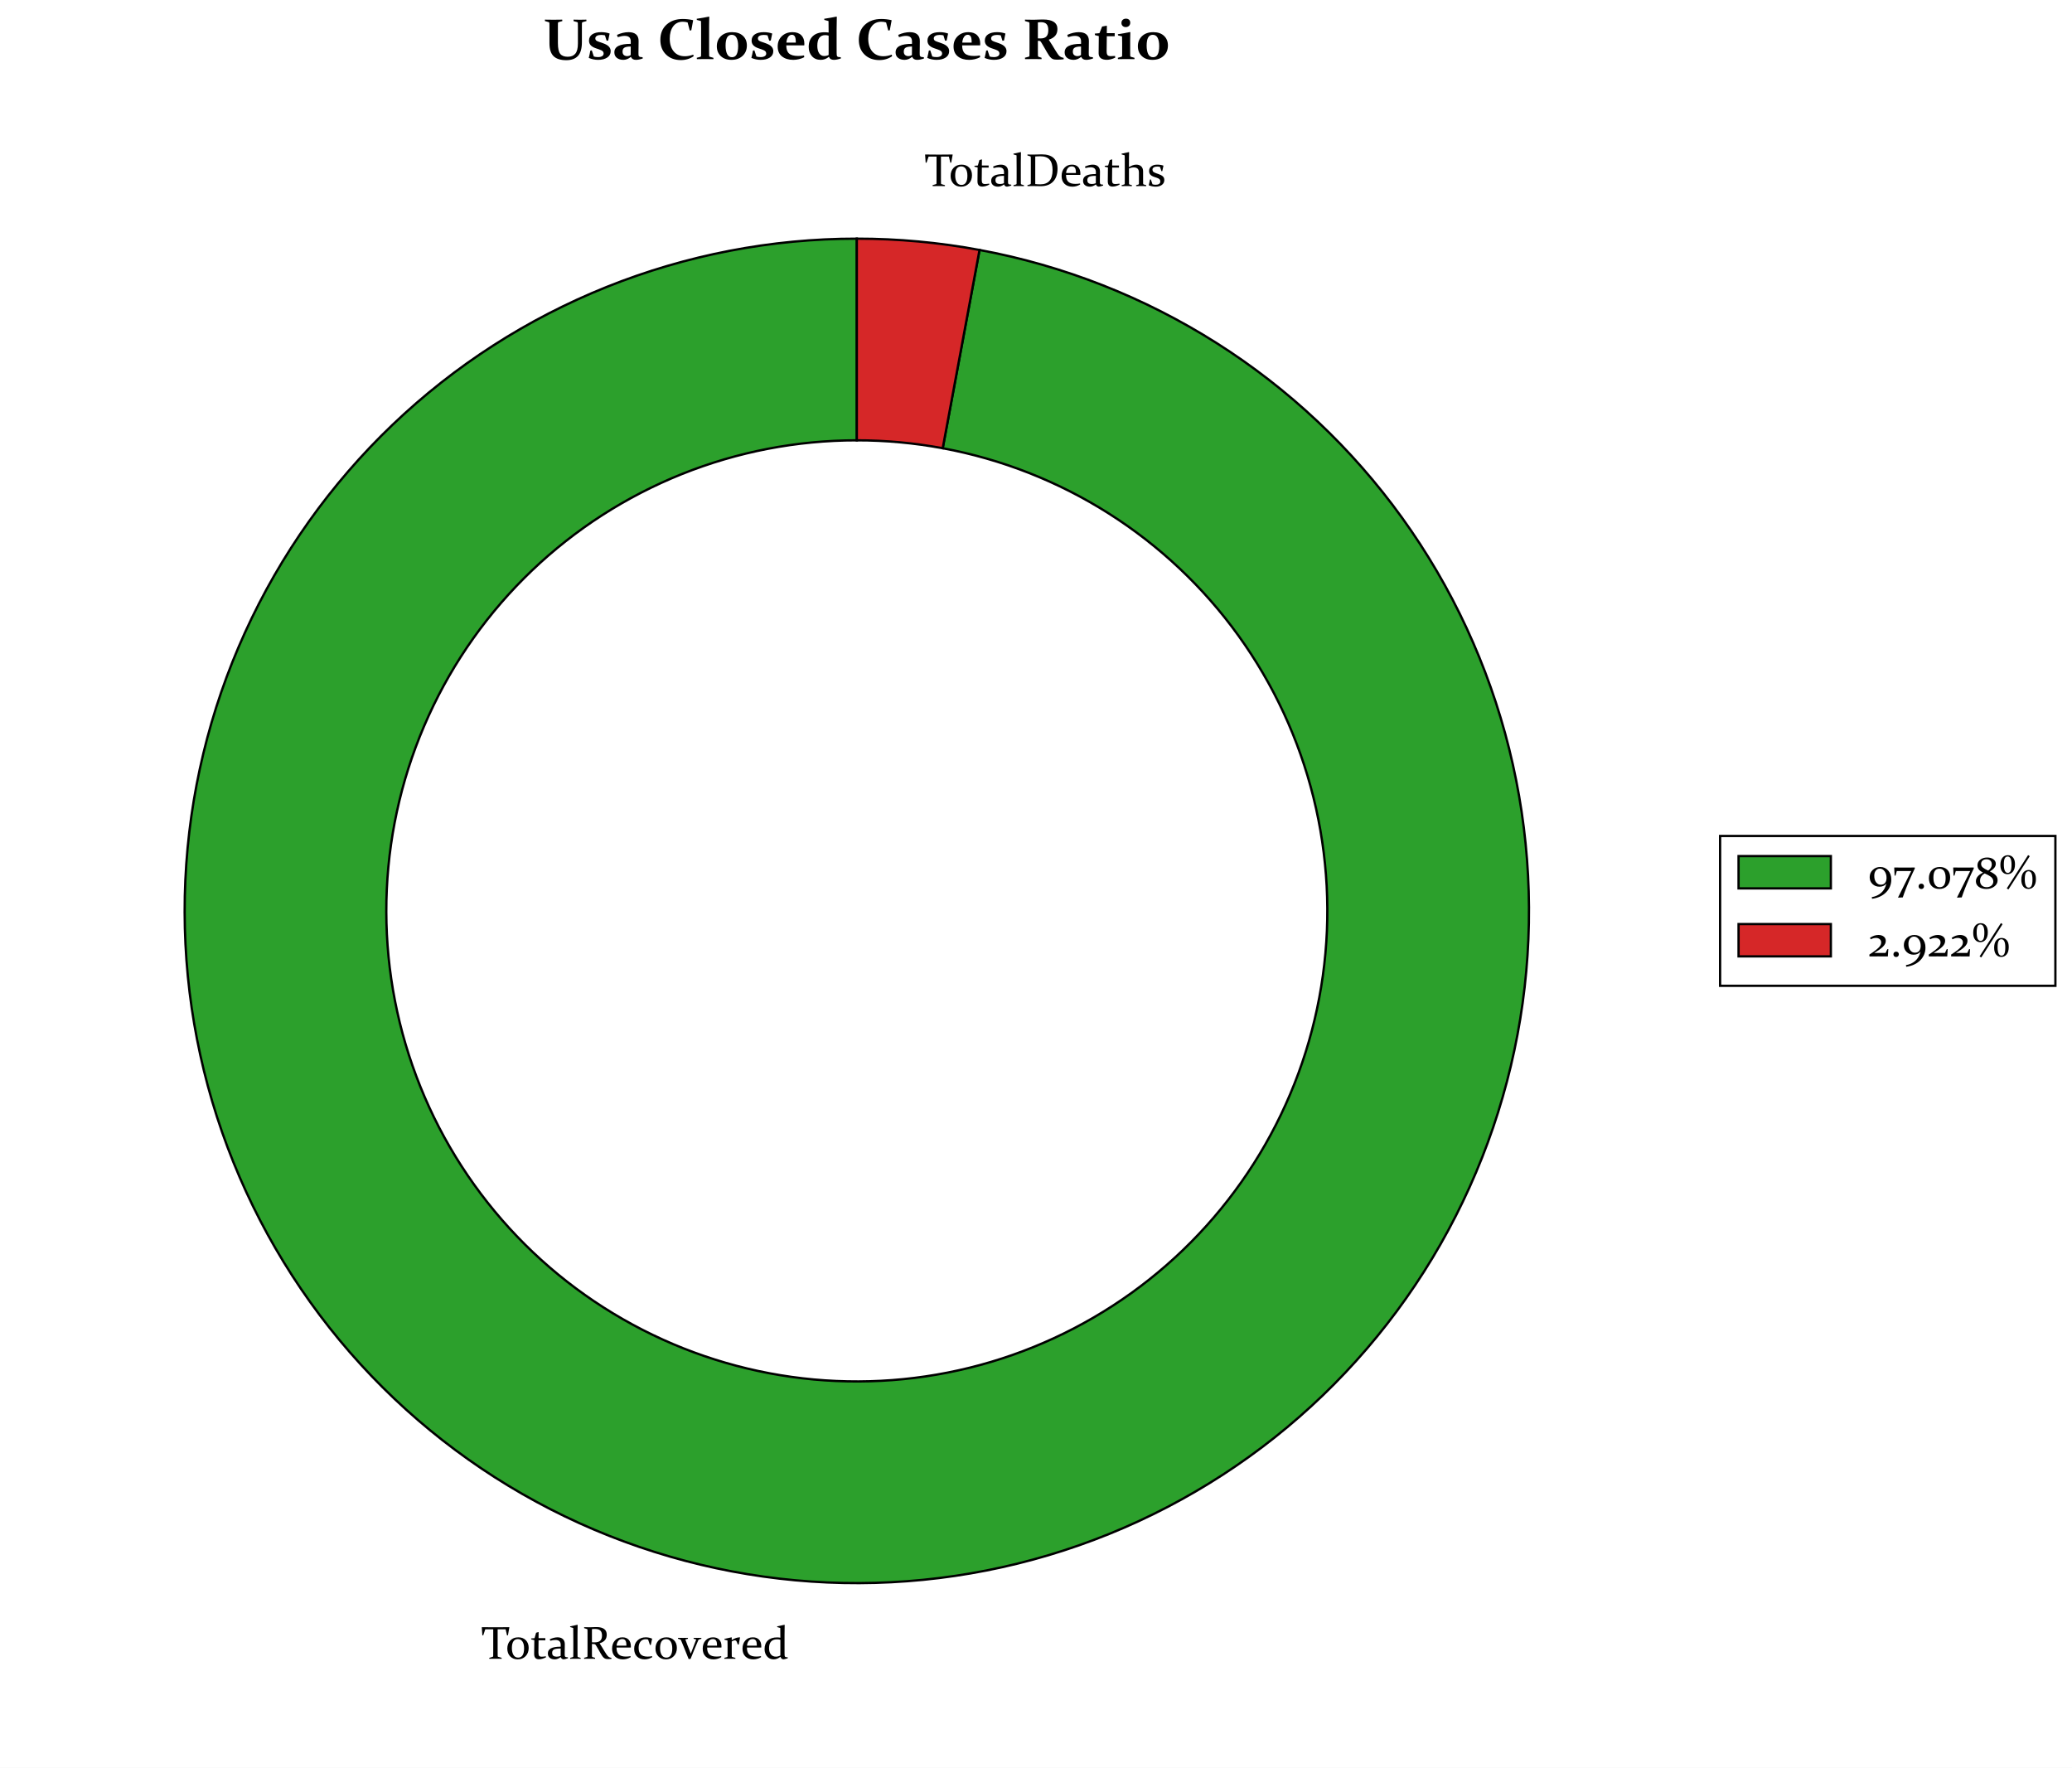
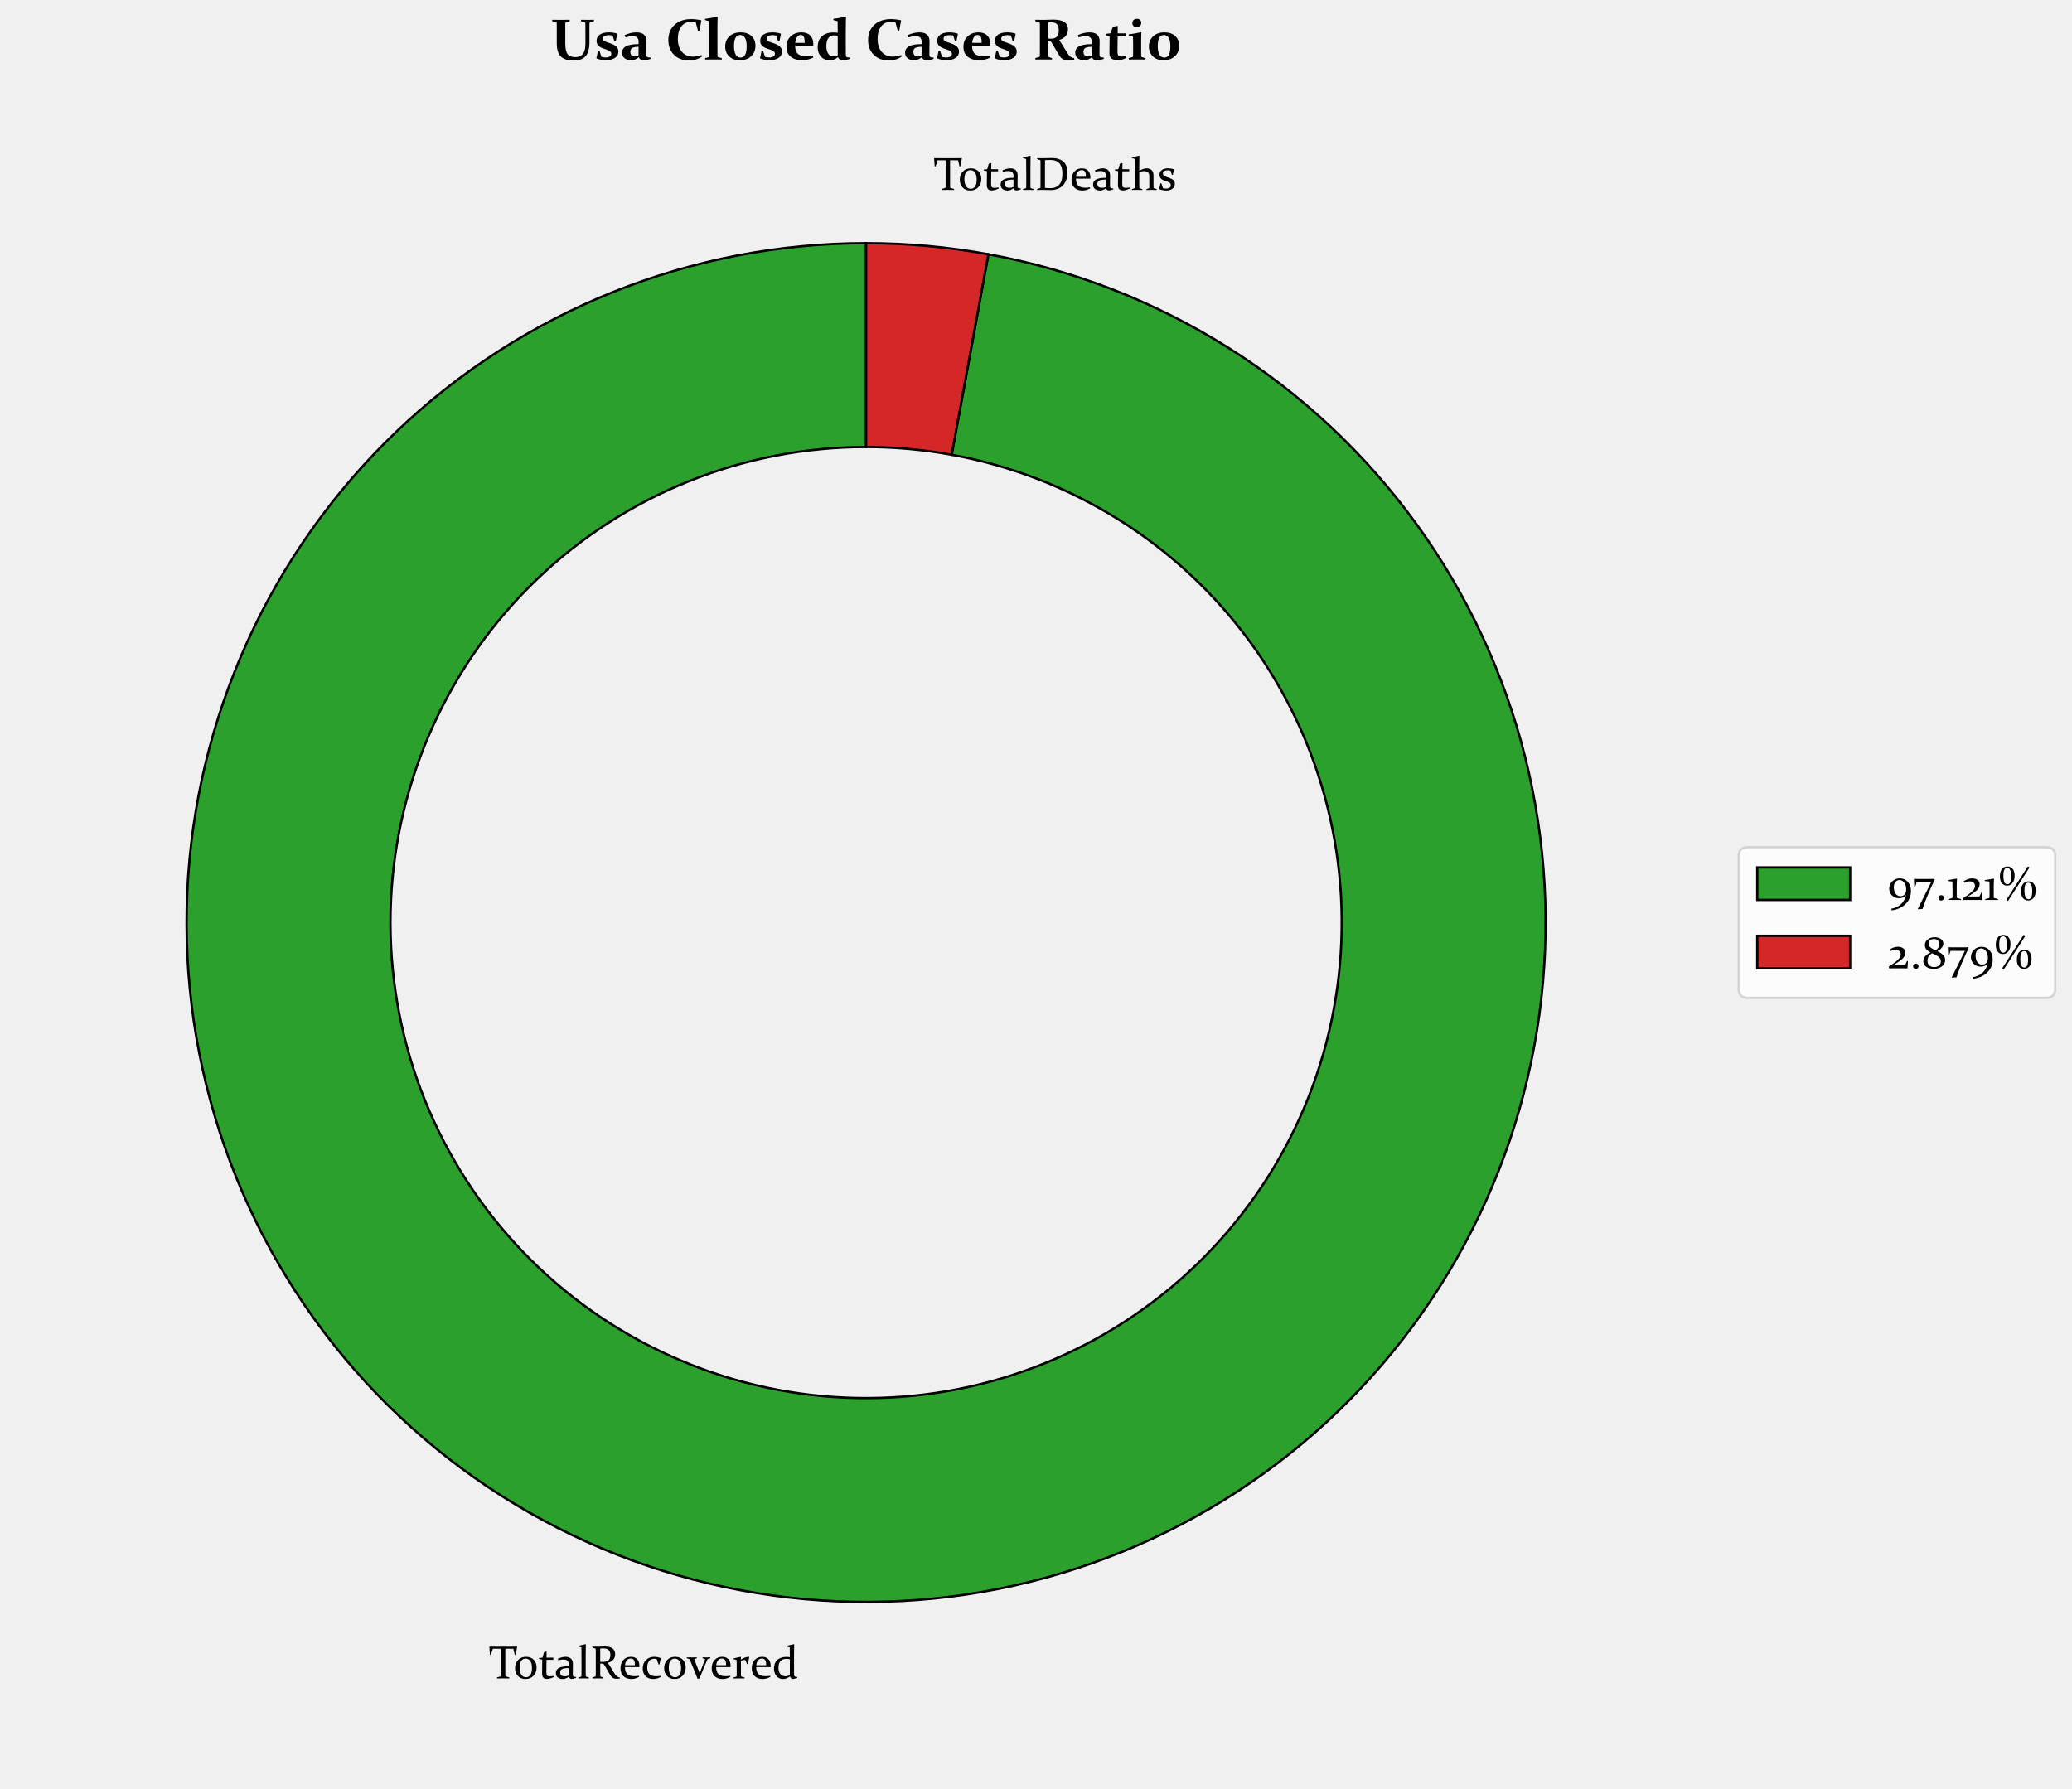
- <svg xmlns="http://www.w3.org/2000/svg" xmlns:xlink="http://www.w3.org/1999/xlink" height="766.08pt" version="1.1" viewBox="0 0 897.998 766.08" width="897.998pt">
+ <svg xmlns="http://www.w3.org/2000/svg" xmlns:xlink="http://www.w3.org/1999/xlink" height="770.4pt" version="1.1" viewBox="0 0 892.352 770.4" width="892.352pt">
  <defs>
    <style type="text/css">*{stroke-linecap:butt;stroke-linejoin:round;}</style>
  </defs>
  <g id="figure_1">
    <g id="patch_1">
-       <path d="M 0 766.08  L 897.998 766.08  L 897.998 0  L 0 0  z " style="fill:#ffffff;" />
+       <path d="M 0 770.4  L 892.352 770.4  L 892.352 0  L 0 0  z " style="fill:none;" />
    </g>
    <g id="axes_1">
      <g id="patch_2">
-         <path d="M 371.343 103.423  C 334.212 103.423 297.422 110.522 262.957 124.337  C 228.492 138.151 196.984 158.429 170.133 184.075  C 143.283 209.72 121.581 240.265 106.2 274.06  C 90.818 307.854 82.039 344.28 80.335 381.372  C 78.632 418.463 84.035 455.54 96.254 490.603  C 108.473 525.665 127.283 558.07 151.67 586.069  C 176.057 614.068 205.574 637.149 238.627 654.064  C 271.681 670.98 307.665 681.421 344.64 684.825  C 381.614 688.229 418.9 684.532 454.486 673.935  C 490.072 663.337 523.306 646.033 552.395 622.957  C 581.483 599.88 605.893 571.454 624.308 539.211  C 642.722 506.969 654.803 471.501 659.9 434.722  C 664.996 397.943 663.014 360.526 654.061 324.491  C 645.107 288.457 629.346 254.464 607.629 224.347  C 585.911 194.23 558.634 168.542 527.271 148.667  C 495.907 128.793 461.031 115.097 424.524 108.319  L 408.57 194.244  C 434.124 198.989 458.538 208.576 480.492 222.488  C 502.447 236.4 521.541 254.382 536.743 275.464  C 551.945 296.546 562.978 320.341 569.245 345.565  C 575.513 370.79 576.9 396.981 573.333 422.726  C 569.765 448.472 561.308 473.299 548.418 495.869  C 535.528 518.439 518.441 538.337 498.079 554.491  C 477.717 570.645 454.453 582.757 429.543 590.175  C 404.633 597.594 378.532 600.181 352.65 597.799  C 326.769 595.416 301.579 588.107 278.442 576.266  C 255.304 564.425 234.643 548.269 217.572 528.67  C 200.501 509.07 187.334 486.387 178.781 461.843  C 170.227 437.299 166.445 411.345 167.638 385.381  C 168.83 359.417 174.976 333.919 185.743 310.263  C 196.51 286.607 211.701 265.225 230.496 247.273  C 249.292 229.321 271.347 215.127 295.473 205.457  C 319.598 195.787 345.351 190.817 371.343 190.817  L 371.343 103.423  z " style="fill:#2ca02c;stroke:#000000;stroke-linejoin:miter;" />
+         <path d="M 373.003 104.755  C 335.686 104.755 298.712 111.893 264.077 125.782  C 229.442 139.672 197.782 160.059 170.805 185.842  C 143.829 211.625 122.031 242.332 106.59 276.303  C 91.149 310.275 82.347 346.889 80.66 384.167  C 78.973 421.445 84.431 458.704 96.741 493.931  C 109.05 529.159 127.985 561.709 152.522 589.824  C 177.06 617.938 206.749 641.102 239.988 658.063  C 273.227 675.024 309.405 685.472 346.569 688.843  C 383.733 692.214 421.2 688.445 456.948 677.741  C 492.696 667.037 526.069 649.593 555.264 626.352  C 584.459 603.111 608.941 574.499 627.388 542.061  C 645.835 509.623 657.908 473.954 662.956 436.981  C 668.003 400.007 665.932 362.407 656.855 326.212  C 647.778 290.017 631.861 255.889 609.963 225.673  C 588.066 195.457 560.59 169.707 529.019 149.812  C 497.448 129.918 462.362 116.244 425.654 109.531  L 409.859 195.891  C 435.554 200.59 460.115 210.162 482.214 224.088  C 504.314 238.014 523.547 256.039 538.875 277.19  C 554.203 298.342 565.345 322.231 571.699 347.568  C 578.053 372.904 579.503 399.224 575.97 425.106  C 572.436 450.987 563.985 475.955 551.073 498.662  C 538.16 521.368 521.022 541.397 500.586 557.665  C 480.149 573.934 456.788 586.145 431.765 593.638  C 406.741 601.131 380.514 603.769 354.499 601.409  C 328.484 599.05 303.16 591.736 279.893 579.863  C 256.625 567.99 235.843 551.776 218.666 532.096  C 201.49 512.415 188.236 489.63 179.619 464.971  C 171.003 440.312 167.182 414.231 168.363 388.136  C 169.544 362.041 175.705 336.412 186.514 312.632  C 197.323 288.851 212.581 267.357 231.464 249.309  C 250.348 231.26 272.511 216.989 296.755 207.267  C 320.999 197.544 346.881 192.548 373.003 192.548  L 373.003 104.755  z " style="fill:#2ca02c;stroke:#000000;stroke-linejoin:miter;" />
      </g>
      <g id="patch_3">
-         <path d="M 424.524 108.319  C 415.759 106.691 406.924 105.467 398.046 104.65  C 389.168 103.832 380.258 103.423 371.343 103.423  L 371.343 190.817  C 377.583 190.817 383.821 191.104 390.035 191.676  C 396.249 192.248 402.434 193.105 408.57 194.244  L 424.524 108.319  z " style="fill:#d62728;stroke:#000000;stroke-linejoin:miter;" />
+         <path d="M 425.654 109.531  C 416.974 107.943 408.225 106.749 399.437 105.951  C 390.648 105.154 381.828 104.755 373.003 104.755  L 373.003 192.548  C 379.18 192.548 385.354 192.827 391.506 193.385  C 397.659 193.943 403.782 194.779 409.859 195.891  L 425.654 109.531  z " style="fill:#d62728;stroke:#000000;stroke-linejoin:miter;" />
      </g>
      <g id="matplotlib.axis_1" />
      <g id="matplotlib.axis_2" />
      <g id="text_1">
-         <g transform="translate(208.5879 718.8181)scale(0.2 -0.2)">
+         <g transform="translate(210.5442 722.9721)scale(0.2 -0.2)">
          <defs>
            <path d="M 30.766 0  Q 24.75 0 17.484 -0.141  L 17.281 1.953  L 24.516 4.109  Q 25.734 4.438 25.781 5.609  Q 25.875 9.328 25.875 15.094  L 25.875 63.812  L 8.641 63.812  L 4.297 50.828  L 2.344 50.484  L 1.078 67.969  L 1.422 68.359  Q 13.422 68.172 24.422 68.172  L 37.453 68.172  Q 48.391 68.172 60.547 68.359  L 60.844 67.969  L 57.766 50.828  L 55.812 50.484  L 52.688 63.812  L 35.453 63.812  L 35.453 15.094  Q 35.453 9.328 35.547 5.609  Q 35.594 4.438 36.812 4.109  L 44.047 1.953  L 44.141 -0.141  Q 36.578 0 30.766 0  z " id="Constantia-84" />
            <path d="M 13.719 23.047  Q 13.719 13.922 17.141 8.172  Q 20.562 2.438 27.297 2.438  Q 33.594 2.438 36.891 7.484  Q 40.188 12.547 40.188 22.469  Q 40.188 31.781 36.719 37.156  Q 33.25 42.531 26.656 42.531  Q 20.406 42.531 17.062 37.688  Q 13.719 32.859 13.719 23.047  z M 50.141 23.484  Q 50.141 12.359 43.422 5.484  Q 36.719 -1.375 26.375 -1.375  Q 16.266 -1.375 10.031 5.094  Q 3.812 11.578 3.812 22.016  Q 3.812 32.766 10.328 39.578  Q 16.844 46.391 27.594 46.391  Q 37.75 46.391 43.938 40.109  Q 50.141 33.844 50.141 23.484  z " id="Constantia-111" />
            <path d="M 17.484 39.938  Q 17.188 23.438 17.188 13.328  Q 17.188 8.25 18.703 6.312  Q 20.219 4.391 24.469 4.391  Q 27.828 4.391 33.25 5.281  L 33.547 3.078  Q 25.094 -1.172 18.453 -1.172  Q 13.141 -1.172 10.547 1.688  Q 7.953 4.547 7.953 10.297  Q 7.953 19.781 8.297 40.234  L 1.562 41.891  L 1.266 43.891  L 8.797 44.531  L 12.156 56.344  Q 14.891 57.078 17.141 57.766  L 17.625 57.422  Q 17.484 51.516 17.484 46.391  L 17.484 44.578  L 32.172 44.578  L 32.172 39.938  z " id="Constantia-116" />
            <path d="M 30.125 22.125  Q 19.438 22.125 15.531 20.016  Q 11.625 17.922 11.625 12.938  Q 11.625 8.297 14.203 6.359  Q 16.797 4.438 21.234 4.438  Q 26.266 4.438 30.031 6.156  z M 6.453 42.234  Q 15.969 46.391 23.297 46.391  Q 30.766 46.391 34.938 42.484  Q 39.109 38.578 39.062 31.203  L 38.812 10.891  Q 38.766 8.406 38.938 6.891  Q 39.109 5.375 39.812 4.562  Q 40.531 3.766 41.938 3.438  Q 43.359 3.125 45.75 3.078  L 46 1.172  Q 43.891 0.344 40.859 -0.484  Q 37.844 -1.312 36.766 -1.312  Q 32.031 -1.312 30.281 3.562  Q 23.438 -1.375 17.391 -1.375  Q 10.594 -1.375 6.469 1.969  Q 2.344 5.328 2.344 11.422  Q 2.344 18.953 9.047 22.516  Q 15.766 26.078 30.125 26.078  L 30.172 29.891  Q 30.219 35.359 27.391 37.984  Q 24.562 40.625 18.703 40.625  Q 14.266 40.625 7.562 38.969  z " id="Constantia-97" />
            <path d="M 2.734 68.5  L 2.484 70.125  Q 11.141 71.781 18.406 73.578  L 18.844 73.188  Q 18.562 65.234 18.562 51.078  L 18.562 19.281  Q 18.562 10.547 18.656 5.219  Q 18.797 3.812 20.016 3.469  L 25.344 1.859  L 25.484 -0.141  Q 18.891 0 14.109 0  Q 9.328 0 2.781 -0.141  L 2.594 1.859  L 8.109 3.469  Q 9.328 3.859 9.422 5.031  Q 9.516 10.547 9.516 17.328  L 9.516 37.406  Q 9.516 55.562 9.328 66.547  z " id="Constantia-108" />
            <path d="M 21.781 14.984  Q 21.781 12.062 21.797 9.719  Q 21.828 7.375 21.875 5.469  Q 21.922 3.953 23.141 3.562  L 28.562 1.953  L 28.719 -0.141  Q 22.906 0 17.094 0  Q 11.188 0 4.984 -0.141  L 4.781 1.953  L 10.797 3.766  Q 12.016 4.109 12.109 5.281  Q 12.156 7.234 12.172 9.641  Q 12.203 12.062 12.203 14.984  L 12.203 54.594  Q 12.203 57.078 12.172 59.078  Q 12.156 61.078 12.109 62.703  Q 12.062 63.969 10.938 64.359  L 4.891 66.266  L 4.781 68.359  Q 11.078 68.172 17.047 68.172  Q 18.219 68.172 20.016 68.234  Q 21.828 68.312 24.422 68.406  Q 27.047 68.5 28.797 68.547  Q 30.562 68.609 31.594 68.609  Q 42.719 68.609 48.281 64.406  Q 53.859 60.203 53.859 52.156  Q 53.859 44.875 50.047 40.359  Q 46.234 35.844 38.422 33.406  Q 41.5 28.719 44.094 24.344  Q 46.688 19.969 48.906 16.328  Q 51.125 12.703 52.969 9.906  Q 54.828 7.125 56.453 5.516  Q 57.281 4.688 58.109 4.078  Q 58.938 3.469 59.844 3.078  Q 60.75 2.688 61.75 2.391  Q 62.75 2.094 63.969 1.812  L 64.109 -0.344  Q 60.594 -0.781 58.203 -0.781  Q 56.203 -0.781 54.688 -0.688  Q 53.172 -0.594 52 -0.297  Q 50.828 0 49.875 0.453  Q 48.922 0.922 48 1.656  Q 46 3.172 44.062 6.031  Q 42.141 8.891 40.062 12.5  Q 37.984 16.109 35.734 20.188  Q 33.5 24.266 31 28.172  Q 30.281 29.344 29.766 30.031  Q 29.25 30.719 28.641 31.109  Q 28.031 31.5 27.219 31.641  Q 26.422 31.781 25.141 31.844  L 21.781 31.938  z M 21.781 35.594  Q 24.75 35.453 27.297 35.453  Q 35.75 35.453 39.672 39.031  Q 43.609 42.625 43.609 50.297  Q 43.609 57.719 39.844 61.125  Q 36.078 64.547 28.078 64.547  Q 26.703 64.547 25.141 64.453  Q 23.578 64.359 21.781 64.156  z " id="Constantia-82" />
            <path d="M 44.047 3.469  Q 39.891 0.875 35.5 -0.25  Q 31.109 -1.375 27.344 -1.375  Q 16.609 -1.375 10.203 4.75  Q 3.812 10.891 3.812 21.781  Q 3.812 32.625 9.938 39.5  Q 16.062 46.391 26.312 46.391  Q 34.906 46.391 39.688 41.234  Q 44.484 36.078 44.484 27  Q 44.484 25.641 44.344 24.219  L 13.375 24.219  Q 13.375 13.719 18.312 9.203  Q 23.25 4.688 33.734 4.688  Q 38.422 4.688 43.75 5.562  z M 34.766 28.266  L 34.766 29.734  Q 34.766 36.672 32.547 39.641  Q 30.328 42.625 25.922 42.625  Q 20.125 42.625 17.047 38.422  Q 13.969 34.234 13.578 28.266  z " id="Constantia-101" />
            <path d="M 42.969 3.469  Q 39.938 1.422 35.469 0.016  Q 31 -1.375 26.609 -1.375  Q 16.062 -1.375 9.906 4.797  Q 3.766 10.984 3.766 21.297  Q 3.766 32.469 10.734 39.422  Q 17.719 46.391 28.812 46.391  Q 35.984 46.391 42.719 43.453  Q 41.109 36.922 39.844 30.078  L 37.938 29.781  L 33.984 41.5  Q 31.734 42.281 28.906 42.281  Q 21.625 42.281 17.516 37.203  Q 13.422 32.125 13.422 23.781  Q 13.422 13.969 18.062 9.281  Q 22.703 4.594 32.766 4.594  Q 37.406 4.594 42.672 5.516  z " id="Constantia-99" />
            <path d="M -1.516 45.266  Q 4.641 45.125 9.422 45.125  Q 13.812 45.125 19.969 45.266  L 20.172 43.266  L 14.5 41.703  Q 18.5 30.328 23.781 17.531  Q 25.141 14.156 26.219 11.078  Q 27.297 14.156 28.719 17.484  Q 33.156 28.422 38.031 41.703  L 32.469 43.266  L 32.281 45.266  Q 36.234 45.125 40.531 45.125  Q 44.922 45.125 49.031 45.266  L 49.219 43.266  L 44.344 41.844  Q 43.219 41.453 42.438 39.938  Q 38.578 31 33.469 18.672  Q 28.375 6.344 25.781 -0.344  L 21.625 -0.781  Q 18.953 6.297 13.891 18.594  Q 8.844 30.906 5.219 39.703  Q 4.438 41.406 3.078 41.891  L -1.422 43.266  z " id="Constantia-118" />
            <path d="M 2.828 42.969  Q 10.984 44.531 18.312 46.391  L 18.797 46.047  L 18.797 40.328  Q 27.828 46.391 36.531 46.391  L 36.766 46.094  Q 35.359 38.812 33.984 31  L 32.031 30.672  Q 30.672 34.812 29.391 37.328  Q 28.125 39.844 25.391 39.844  Q 22.75 39.844 18.797 37.406  L 18.797 16.266  Q 18.797 8.641 18.891 5.375  Q 18.953 4.047 20.125 3.719  L 26.609 1.859  L 26.766 -0.141  Q 19.141 0 14.359 0  Q 9.578 0 3.031 -0.141  L 2.828 1.859  L 8.5 3.516  Q 9.672 3.906 9.719 5.031  Q 9.766 7.125 9.766 11.031  L 9.766 27.688  Q 9.766 35.641 9.578 39.547  L 3.078 41.312  z " id="Constantia-114" />
            <path d="M 37.938 41.016  Q 34.672 42.047 30.609 42.047  Q 22.219 42.047 17.812 37.281  Q 13.422 32.516 13.422 22.859  Q 13.422 14.5 17.328 9.5  Q 21.234 4.5 28.375 4.5  Q 32.953 4.5 37.938 7.031  z M 30.906 70.125  Q 39.594 71.781 46.828 73.578  L 47.266 73.188  Q 46.969 62.75 46.969 50.734  L 46.969 24.172  Q 46.969 17.438 47.016 10.844  Q 47.016 8.344 47.188 6.828  Q 47.359 5.328 48.047 4.516  Q 48.734 3.719 50.078 3.422  Q 51.422 3.125 53.859 3.078  L 54.109 1.172  Q 51.953 0.344 48.953 -0.484  Q 45.953 -1.312 44.875 -1.312  Q 39.938 -1.312 38.234 4.25  Q 30.672 -1.375 23.531 -1.375  Q 14.5 -1.375 9.109 5.047  Q 3.719 11.469 3.719 20.844  Q 3.719 32.953 10.891 39.594  Q 18.062 46.234 30.953 46.234  Q 34.078 46.234 37.938 45.562  Q 37.938 56.344 37.75 66.547  L 31.156 68.5  z " id="Constantia-100" />
          </defs>
          <use xlink:href="#Constantia-84" />
          <use x="52.578" xlink:href="#Constantia-111" />
          <use x="106.631" xlink:href="#Constantia-116" />
          <use x="141.934" xlink:href="#Constantia-97" />
          <use x="189.932" xlink:href="#Constantia-108" />
          <use x="218.008" xlink:href="#Constantia-82" />
          <use x="279.643" xlink:href="#Constantia-101" />
          <use x="327.543" xlink:href="#Constantia-99" />
          <use x="373.686" xlink:href="#Constantia-111" />
          <use x="427.738" xlink:href="#Constantia-118" />
          <use x="476.029" xlink:href="#Constantia-101" />
          <use x="523.93" xlink:href="#Constantia-114" />
          <use x="562.26" xlink:href="#Constantia-101" />
          <use x="610.16" xlink:href="#Constantia-100" />
        </g>
      </g>
      <g id="text_2">
-         <g transform="translate(400.7163 80.62514)scale(0.2 -0.2)">
+         <g transform="translate(402.0801 81.79118)scale(0.2 -0.2)">
          <defs>
            <path d="M 17.094 0  Q 11.188 0 4.984 -0.141  L 4.781 1.953  L 10.797 3.766  Q 12.062 4.156 12.109 5.281  Q 12.156 7.234 12.172 9.641  Q 12.203 12.062 12.203 14.984  L 12.203 54.594  Q 12.203 57.078 12.172 59.078  Q 12.156 61.078 12.109 62.703  Q 12.062 63.969 10.938 64.359  L 4.891 66.266  L 4.781 68.359  Q 11.078 68.172 17.047 68.172  Q 21.922 68.172 26.453 68.406  Q 31 68.656 35.797 68.656  Q 52.875 68.656 61.469 60.859  Q 70.062 53.078 70.062 37.75  Q 70.062 19.672 60.516 9.688  Q 50.984 -0.297 33.734 -0.297  Q 29 -0.297 25.281 -0.141  Q 21.578 0 17.094 0  z M 21.781 4.344  Q 24.656 3.953 27.406 3.828  Q 30.172 3.719 32.953 3.719  Q 45.844 3.719 52.578 11.297  Q 59.328 18.891 59.328 34.578  Q 59.328 49.812 52.922 57.156  Q 46.531 64.5 32.672 64.5  Q 30.469 64.5 27.797 64.406  Q 25.141 64.312 21.781 64.062  z " id="Constantia-68" />
            <path d="M 2.484 70.125  Q 10.453 71.688 18.406 73.578  L 18.844 73.188  Q 18.609 68.609 18.578 60.109  Q 18.562 51.609 18.562 40.922  Q 27.047 46.391 34.375 46.391  Q 41.156 46.391 45.156 42.594  Q 49.172 38.812 49.172 31.5  L 49.172 14.266  Q 49.172 8.641 49.266 5.219  Q 49.312 3.953 50.484 3.516  L 55.953 1.859  L 56.062 -0.141  Q 49.609 0 44.828 0  Q 40.047 0 34.188 -0.141  L 33.984 1.859  L 38.812 3.266  Q 39.984 3.656 40.094 4.781  Q 40.141 5.469 40.141 7.859  L 40.141 29.156  Q 40.141 35.156 37.25 37.766  Q 34.375 40.375 28.766 40.375  Q 23.922 40.375 18.562 38.031  L 18.562 16.109  Q 18.562 10.062 18.656 5.031  Q 18.703 3.656 19.875 3.328  L 24.953 1.859  L 25.047 -0.141  Q 18.891 0 14.109 0  Q 9.328 0 2.781 -0.141  L 2.594 1.859  L 8.109 3.469  Q 9.375 3.859 9.422 5.031  Q 9.516 9.719 9.516 17  L 9.516 37.406  Q 9.516 47.359 9.484 55.031  Q 9.469 62.703 9.328 66.547  L 2.734 68.5  z " id="Constantia-104" />
            <path d="M 27.875 41.453  Q 25.047 42.234 21.734 42.234  Q 17.141 42.234 14.328 40.453  Q 11.531 38.672 11.531 35.594  Q 11.531 32.625 13.359 30.906  Q 15.188 29.203 20.172 27.547  L 24.172 26.172  Q 30.906 23.875 34.047 20.922  Q 37.203 17.969 37.203 13.188  Q 37.203 6.391 31.922 2.5  Q 26.656 -1.375 18.609 -1.375  Q 11.188 -1.375 3.422 1.656  Q 5.078 8.016 6.109 14.062  L 8.016 14.359  L 11.531 3.859  Q 14.312 2.781 18.609 2.781  Q 23.141 2.781 25.844 4.641  Q 28.562 6.5 28.562 9.859  Q 28.562 12.984 26.734 14.797  Q 24.906 16.609 20.906 17.922  L 15.828 19.625  Q 9.234 21.828 6.719 24.922  Q 4.203 28.031 4.203 32.625  Q 4.203 39.016 9.062 42.703  Q 13.922 46.391 21.875 46.391  Q 29.297 46.391 35.359 44.234  Q 33.984 38.672 32.859 32.469  L 31 32.125  z " id="Constantia-115" />
          </defs>
          <use xlink:href="#Constantia-84" />
          <use x="52.578" xlink:href="#Constantia-111" />
          <use x="106.631" xlink:href="#Constantia-116" />
          <use x="141.934" xlink:href="#Constantia-97" />
          <use x="189.932" xlink:href="#Constantia-108" />
          <use x="218.008" xlink:href="#Constantia-68" />
          <use x="293.105" xlink:href="#Constantia-101" />
          <use x="341.006" xlink:href="#Constantia-97" />
          <use x="389.004" xlink:href="#Constantia-116" />
          <use x="424.307" xlink:href="#Constantia-104" />
          <use x="482.266" xlink:href="#Constantia-115" />
        </g>
      </g>
      <g id="text_3">
-         <g transform="translate(235.5322 25.59453)scale(0.25 -0.25)">
+         <g transform="translate(237.1922 25.59453)scale(0.25 -0.25)">
          <defs>
            <path d="M 2.438 68.359  Q 9.234 68.172 17.484 68.172  Q 25.984 68.172 32.516 68.359  L 32.766 65.875  L 26.422 64.062  Q 25.25 63.766 25.141 62.594  Q 25.094 60.844 25.062 58.812  Q 25.047 56.781 25.047 54.438  L 25.047 27.547  Q 25.047 14.203 29.047 9.094  Q 33.062 4 42.047 4  Q 50.875 4 55.297 9.391  Q 59.719 14.797 59.719 26.906  L 59.719 54.438  Q 59.719 56.781 59.672 58.812  Q 59.625 60.844 59.578 62.594  Q 59.516 63.719 58.297 64.062  L 52.25 65.766  L 52.094 68.359  Q 58.594 68.172 63.328 68.172  Q 67.719 68.172 74.359 68.359  L 74.609 65.875  L 67.969 63.969  Q 66.797 63.625 66.75 62.359  Q 66.703 60.688 66.672 58.688  Q 66.656 56.688 66.656 54.25  L 66.656 29.438  Q 66.656 12.641 59.734 5.344  Q 52.828 -1.953 39.656 -1.953  Q 24.656 -1.953 17.531 5  Q 10.406 11.969 10.406 27.297  L 10.406 54.25  Q 10.406 56.688 10.375 58.688  Q 10.359 60.688 10.297 62.359  Q 10.25 63.625 9.125 63.969  L 2.594 65.875  z " id="Constantia-Bold-85" />
            <path d="M 31.938 41.109  Q 28.859 41.844 25.297 41.844  Q 20.844 41.844 18.031 40.281  Q 15.234 38.719 15.234 35.844  Q 15.234 33.641 16.453 32.438  Q 17.672 31.25 20.656 30.219  L 28.469 27.484  Q 35.453 25.094 38.672 21.703  Q 41.891 18.312 41.891 13.766  Q 41.891 6.594 35.859 2.609  Q 29.828 -1.375 20.016 -1.375  Q 11.812 -1.375 3.906 2  Q 5.562 8.547 6.641 14.703  L 9.125 15.094  L 12.641 4.438  Q 15.625 3.422 20.125 3.422  Q 24.359 3.422 27 5.031  Q 29.641 6.641 29.641 9.516  Q 29.641 11.922 28.047 13.547  Q 26.469 15.188 21.734 16.797  L 15.766 18.844  Q 10.062 20.844 7.172 24.047  Q 4.297 27.25 4.297 31.891  Q 4.297 39.016 9.906 42.812  Q 15.531 46.625 25.391 46.625  Q 33.5 46.625 40.047 44.234  Q 38.578 37.844 37.547 32.125  L 34.859 31.734  z " id="Constantia-Bold-115" />
            <path d="M 31 21.734  Q 23.344 21.734 20.062 19.781  Q 16.797 17.828 16.797 13.094  Q 16.797 8.797 19.109 6.953  Q 21.438 5.125 24.609 5.125  Q 28.219 5.125 30.906 6.984  z M 7.125 41.891  Q 17.531 46.625 27.156 46.625  Q 35.938 46.625 40.297 42.688  Q 44.672 38.766 44.625 31.391  L 44.391 11.078  Q 44.281 8.594 44.469 7.078  Q 44.672 5.562 45.375 4.75  Q 46.094 3.953 47.484 3.609  Q 48.875 3.266 51.516 3.219  L 51.812 0.984  Q 44.969 -1.375 40.047 -1.375  Q 33.406 -1.375 31.297 3.859  Q 25.094 -1.375 18.172 -1.375  Q 11.375 -1.375 6.984 2.016  Q 2.594 5.422 2.594 11.578  Q 2.594 19.234 9.688 22.797  Q 16.797 26.375 31 26.375  L 31.062 30.031  Q 31.109 35.25 28.547 37.719  Q 25.984 40.188 20.562 40.188  Q 15.531 40.188 8.5 37.984  z " id="Constantia-Bold-97" />
            <path id="Constantia-Bold-32" />
            <path d="M 58.5 49.906  L 55.812 49.469  L 52.094 63.484  Q 48.25 64.703 43.75 64.703  Q 32.953 64.703 27.047 56.609  Q 21.141 48.531 21.141 35.453  Q 21.141 21.484 28.094 13.188  Q 35.062 4.891 47.406 4.891  Q 54.297 4.891 61.922 7.672  L 62.547 4.891  Q 52.781 -1.766 40.484 -1.766  Q 24.516 -1.766 14.672 7.859  Q 4.828 17.484 4.828 33.203  Q 4.828 49.953 15.625 59.719  Q 26.422 69.484 43.797 69.484  Q 52.391 69.484 61.375 67.484  L 61.672 67  z " id="Constantia-Bold-67" />
            <path d="M 1.859 69.828  Q 14.062 71.625 23.141 73.578  L 23.688 73.188  Q 23.391 66.453 23.391 58.844  L 23.391 13.672  Q 23.391 7.859 23.484 5.562  Q 23.578 4.25 24.703 3.906  L 30.812 2.203  L 30.953 -0.141  Q 23.734 0 16.609 0  Q 9.328 0 2.25 -0.141  L 2 2.203  L 8.203 3.906  Q 9.328 4.203 9.422 5.375  Q 9.516 7.281 9.516 11.766  L 9.516 54.109  Q 9.516 60.5 9.328 65.875  L 2.156 67.828  z " id="Constantia-Bold-108" />
            <path d="M 19.047 23.188  Q 19.047 14.312 21.703 8.766  Q 24.359 3.219 30.219 3.219  Q 35.688 3.219 38.25 8.094  Q 40.828 12.984 40.828 22.609  Q 40.828 31.641 38.109 36.844  Q 35.406 42.047 29.641 42.047  Q 24.266 42.047 21.656 37.359  Q 19.047 32.672 19.047 23.188  z M 55.953 23.578  Q 55.953 12.453 48.531 5.531  Q 41.109 -1.375 29.203 -1.375  Q 17.625 -1.375 10.734 5.141  Q 3.859 11.672 3.859 22.219  Q 3.859 32.906 11.078 39.766  Q 18.312 46.625 30.609 46.625  Q 42.281 46.625 49.109 40.297  Q 55.953 33.984 55.953 23.578  z " id="Constantia-Bold-111" />
            <path d="M 49.906 3.219  Q 40.875 -1.375 30.859 -1.375  Q 18.953 -1.375 11.406 4.516  Q 3.859 10.406 3.859 21.875  Q 3.859 32.812 11.109 39.719  Q 18.359 46.625 29.594 46.625  Q 39.406 46.625 44.75 41.328  Q 50.094 36.031 50.094 26.703  Q 50.094 25.297 49.953 23.781  L 18.75 23.781  Q 18.75 13.969 23.562 9.672  Q 28.375 5.375 39.359 5.375  Q 44.672 5.375 49.516 6.297  z M 35.25 28.516  L 35.25 29.688  Q 35.25 36.328 33.562 39.203  Q 31.891 42.094 28.422 42.094  Q 24.266 42.094 21.797 38.109  Q 19.344 34.125 18.953 28.516  z " id="Constantia-Bold-101" />
            <path d="M 38.422 40.578  Q 35.797 41.5 32.516 41.5  Q 25.828 41.5 22.312 36.891  Q 18.797 32.281 18.797 23  Q 18.797 14.938 21.922 10.109  Q 25.047 5.281 30.719 5.281  Q 34.906 5.281 38.422 7.078  z M 30.719 69.828  Q 42.625 71.625 52 73.578  L 52.594 73.188  Q 52.25 62.75 52.25 50.734  L 52.25 24.172  Q 52.25 17.781 52.297 10.984  Q 52.297 8.5 52.484 6.984  Q 52.688 5.469 53.344 4.656  Q 54 3.859 55.359 3.562  Q 56.734 3.266 59.375 3.219  L 59.672 1.078  Q 52.547 -1.375 47.516 -1.375  Q 40.969 -1.375 38.922 3.953  Q 32.516 -1.375 24.75 -1.375  Q 15.094 -1.375 9.469 5  Q 3.859 11.375 3.859 20.953  Q 3.859 33.156 11.109 39.812  Q 18.359 46.484 31.391 46.484  Q 34.625 46.484 38.422 45.953  Q 38.422 56.25 38.234 65.875  L 31.062 67.828  z " id="Constantia-Bold-100" />
            <path d="M 26.703 15.328  Q 26.703 12.406 26.734 10.078  Q 26.766 7.766 26.812 5.859  Q 26.859 4.297 27.938 3.953  L 33.016 2.297  L 33.156 -0.141  Q 27.734 0 19.734 0  Q 11.188 0 4.5 -0.141  L 4.25 2.297  L 10.797 4.109  Q 12.016 4.438 12.109 5.609  Q 12.156 7.562 12.172 9.984  Q 12.203 12.406 12.203 15.328  L 12.203 54.25  Q 12.203 56.688 12.172 58.688  Q 12.156 60.688 12.109 62.359  Q 12.062 63.625 10.938 63.969  L 4.391 65.875  L 4.25 68.359  Q 11.078 68.172 18.266 68.172  Q 19.781 68.172 22.016 68.234  Q 24.266 68.312 27.484 68.406  Q 30.422 68.5 32.391 68.547  Q 34.375 68.609 35.5 68.609  Q 48.047 68.609 54.312 64.406  Q 60.594 60.203 60.594 52.156  Q 60.594 44.875 56.766 40.406  Q 52.938 35.938 45.516 33.547  Q 49.609 27.484 51.828 23.719  Q 54.047 19.969 56.297 16.328  Q 58.547 12.703 60.375 9.906  Q 62.203 7.125 63.812 5.516  Q 64.703 4.781 65.5 4.25  Q 66.312 3.719 67.188 3.328  Q 68.062 2.938 69.062 2.656  Q 70.062 2.391 71.297 2.156  L 71.484 -0.344  Q 66.703 -1.031 60.547 -1.031  Q 55.672 -1.031 53.719 -0.391  Q 51.766 0.25 50.25 1.422  Q 48 3.172 46.109 6  Q 44.234 8.844 42.141 12.406  Q 40.047 15.969 37.812 19.969  Q 35.594 23.969 33.156 27.875  Q 32.422 29 31.953 29.734  Q 31.5 30.469 31.031 30.828  Q 30.562 31.203 30.047 31.375  Q 29.547 31.547 28.766 31.594  L 26.703 31.641  z M 26.703 35.891  Q 29.297 35.75 31.391 35.75  Q 38.328 35.75 41.547 39.234  Q 44.781 42.719 44.781 50.141  Q 44.781 57.328 41.672 60.625  Q 38.578 63.922 32.031 63.922  Q 30.906 63.922 29.609 63.812  Q 28.328 63.719 26.703 63.531  z " id="Constantia-Bold-82" />
            <path d="M 22.125 39.547  Q 21.828 24.312 21.828 13.719  Q 21.828 8.797 23.344 6.906  Q 24.859 5.031 29.156 5.031  Q 32.469 5.031 36.375 5.422  L 36.766 2.484  Q 29 -1.312 22.266 -1.312  Q 15.438 -1.312 11.688 1.531  Q 7.953 4.391 7.953 10.156  Q 7.953 20.312 8.25 39.797  L 1.656 41.5  L 1.219 44.141  L 9.375 44.875  L 14.016 56.344  Q 18.172 57.078 21.578 57.766  L 22.266 57.422  Q 22.125 51.516 22.125 44.875  L 35.797 44.875  L 35.797 39.547  z " id="Constantia-Bold-116" />
            <path d="M 23.781 62.984  Q 23.781 59.625 21.609 57.516  Q 19.438 55.422 15.922 55.422  Q 12.703 55.422 10.625 57.391  Q 8.547 59.375 8.547 62.547  Q 8.547 66.016 10.734 68.016  Q 12.938 70.016 16.453 70.016  Q 19.672 70.016 21.719 68.188  Q 23.781 66.359 23.781 62.984  z M 2.297 43.062  Q 14.312 44.875 23.391 46.828  L 23.922 46.438  Q 23.641 39.703 23.641 32.078  L 23.641 13.672  Q 23.641 7.859 23.734 5.562  Q 23.828 4.25 24.953 3.906  L 31.062 2.203  L 31.203 -0.141  Q 23.969 0 16.844 0  Q 9.578 0 2.484 -0.141  L 2.25 2.203  L 8.453 3.906  Q 9.578 4.203 9.672 5.375  Q 9.766 7.281 9.766 11.766  L 9.766 27.484  Q 9.766 33.891 9.578 39.266  L 2.594 41.062  z " id="Constantia-Bold-105" />
          </defs>
          <use xlink:href="#Constantia-Bold-85" />
          <use x="74.66" xlink:href="#Constantia-Bold-115" />
          <use x="120.314" xlink:href="#Constantia-Bold-97" />
          <use x="173.879" xlink:href="#Constantia-Bold-32" />
          <use x="197.805" xlink:href="#Constantia-Bold-67" />
          <use x="263.771" xlink:href="#Constantia-Bold-108" />
          <use x="296.682" xlink:href="#Constantia-Bold-111" />
          <use x="356.545" xlink:href="#Constantia-Bold-115" />
          <use x="402.199" xlink:href="#Constantia-Bold-101" />
          <use x="455.959" xlink:href="#Constantia-Bold-100" />
          <use x="517.971" xlink:href="#Constantia-Bold-32" />
          <use x="541.896" xlink:href="#Constantia-Bold-67" />
          <use x="607.863" xlink:href="#Constantia-Bold-97" />
          <use x="661.428" xlink:href="#Constantia-Bold-115" />
          <use x="707.082" xlink:href="#Constantia-Bold-101" />
          <use x="760.842" xlink:href="#Constantia-Bold-115" />
          <use x="806.496" xlink:href="#Constantia-Bold-32" />
          <use x="830.422" xlink:href="#Constantia-Bold-82" />
          <use x="900.93" xlink:href="#Constantia-Bold-97" />
          <use x="954.494" xlink:href="#Constantia-Bold-116" />
          <use x="993.459" xlink:href="#Constantia-Bold-105" />
          <use x="1026.613" xlink:href="#Constantia-Bold-111" />
        </g>
      </g>
      <g id="legend_1">
        <g id="patch_4">
-           <path d="M 745.485 427.2  L 890.798 427.2  L 890.798 362.275  L 745.485 362.275  z " style="fill:#ffffff;stroke:#000000;stroke-linejoin:miter;" />
+           <path d="M 752.805 429.86  L 881.152 429.86  Q 885.152 429.86 885.152 425.86  L 885.152 368.935  Q 885.152 364.935 881.152 364.935  L 752.805 364.935  Q 748.805 364.935 748.805 368.935  L 748.805 425.86  Q 748.805 429.86 752.805 429.86  z " style="fill:#ffffff;opacity:0.8;stroke:#cccccc;stroke-linejoin:miter;" />
        </g>
        <g id="patch_5">
-           <path d="M 753.485 384.99  L 793.485 384.99  L 793.485 370.99  L 753.485 370.99  z " style="fill:#2ca02c;stroke:#000000;stroke-linejoin:miter;" />
+           <path d="M 756.805 387.65  L 796.805 387.65  L 796.805 373.65  L 756.805 373.65  z " style="fill:#2ca02c;stroke:#000000;stroke-linejoin:miter;" />
        </g>
        <g id="text_4">
-           <g transform="translate(809.4855 384.9904)scale(0.2 -0.2)">
+           <g transform="translate(812.8055 387.6504)scale(0.2 -0.2)">
            <defs>
              <path d="M 8.641 -19  Q 20.906 -16.797 28.984 -9.672  Q 37.062 -2.547 40.375 10.109  L 40.281 10.156  Q 34.578 3.656 25.438 3.656  Q 16.312 3.656 10.234 9.484  Q 4.156 15.328 4.156 24.312  Q 4.156 33.688 10.797 40.031  Q 17.438 46.391 27.047 46.391  Q 37.547 46.391 44.266 38.75  Q 50.984 31.109 50.984 19.188  Q 50.984 2.828 39.578 -8.594  Q 28.172 -20.016 9.328 -22.469  z M 14.062 27.25  Q 14.062 18.562 18.016 13.281  Q 21.969 8.016 28.125 8.016  Q 34.234 8.016 37.453 11.938  Q 40.672 15.875 40.672 22.906  Q 40.672 31.453 36.422 37.156  Q 32.172 42.875 26.219 42.875  Q 20.953 42.875 17.5 38.641  Q 14.062 34.422 14.062 27.25  z " id="Constantia-57" />
              <path d="M 10.938 -19.672  L 39.5 37.547  L 8.297 37.547  L 5.469 27.875  L 3.516 27.547  L 2.688 44.922  L 3.031 45.312  Q 8.797 45.219 14.266 45.172  Q 19.734 45.125 25 45.125  L 27.734 45.125  Q 33.016 45.125 37.844 45.172  Q 42.672 45.219 47.172 45.312  L 47.359 43.219  Q 44.828 37.984 42.266 32.469  Q 39.703 26.953 37.234 21.312  Q 34.766 15.672 32.422 10.125  Q 30.078 4.594 28.031 -0.656  Q 25.984 -5.906 24.25 -10.688  Q 22.516 -15.484 21.234 -19.531  L 11.188 -20.016  z " id="Constantia-55" />
              <path d="M 13.094 10.25  Q 15.625 10.25 17.25 8.656  Q 18.891 7.078 18.891 4.5  Q 18.891 1.906 17.25 0.266  Q 15.625 -1.375 13.094 -1.375  Q 10.406 -1.375 8.781 0.266  Q 7.172 1.906 7.172 4.5  Q 7.172 7.078 8.781 8.656  Q 10.406 10.25 13.094 10.25  z " id="Constantia-46" />
-               <path d="M 13.672 23.297  Q 13.672 13.625 17.156 8.109  Q 20.656 2.594 27.203 2.594  Q 33.844 2.594 37.016 7.516  Q 40.188 12.453 40.188 22.609  Q 40.188 32.562 36.719 37.609  Q 33.25 42.672 26.656 42.672  Q 19.922 42.672 16.797 37.844  Q 13.672 33.016 13.672 23.297  z M 49.953 23.688  Q 49.953 12.25 43.438 5.484  Q 36.922 -1.266 26.422 -1.266  Q 16.312 -1.266 10.109 4.938  Q 3.906 11.141 3.906 22.016  Q 3.906 33.203 10.391 39.797  Q 16.891 46.391 27.484 46.391  Q 37.797 46.391 43.875 40.375  Q 49.953 34.375 49.953 23.688  z " id="Constantia-48" />
-               <path d="M 19.094 34.234  Q 12.062 37.891 9.5 41.547  Q 6.938 45.219 6.938 50.094  Q 6.938 57.422 12.969 62.172  Q 19 66.938 27.984 66.938  Q 36.078 66.938 41.375 63.125  Q 46.688 59.328 46.688 53.266  Q 46.688 44.234 33.844 36.766  Q 43.609 32.031 47.094 27.75  Q 50.594 23.484 50.594 17.578  Q 50.594 9.422 43.406 4.078  Q 36.234 -1.266 26.266 -1.266  Q 16.266 -1.266 9.906 3.297  Q 3.562 7.859 3.562 15.438  Q 3.562 26.812 19.094 34.234  z M 22.562 32.422  Q 12.547 26.703 12.547 16.609  Q 12.547 10.203 16.375 6.422  Q 20.219 2.641 26.906 2.641  Q 33.016 2.641 37.141 6.031  Q 41.266 9.422 41.266 14.844  Q 41.266 20.016 37.5 23.75  Q 33.734 27.484 22.562 32.422  z M 30.219 38.625  Q 37.984 44.234 37.984 51.812  Q 37.984 57.234 34.859 60.188  Q 31.734 63.141 26.609 63.141  Q 21.438 63.141 18.141 60.453  Q 14.844 57.766 14.844 53.125  Q 14.844 48.484 18.406 45.406  Q 21.969 42.328 30.219 38.625  z " id="Constantia-56" />
+               <path d="M 1.703 40.625  L 1.469 42.672  Q 11.281 44.141 21.094 45.906  L 21.531 45.516  Q 20.953 36.969 20.953 27.875  L 20.953 15.969  Q 20.953 9.516 21.047 5.562  Q 21.094 4.156 22.406 3.812  L 30.172 1.812  L 30.328 -0.141  Q 21.297 0 16.5 0  Q 11.719 0 2.734 -0.141  L 2.547 1.812  L 10.5 3.812  Q 11.766 4.156 11.812 5.375  Q 11.922 9.328 11.922 14.156  L 11.922 22.266  Q 11.922 32.078 11.719 39.656  z " id="Constantia-49" />
+               <path d="M 42.391 15.484  L 44.531 15.875  L 43.562 0.203  L 43.219 -0.141  Q 33.25 0 22.359 0  Q 12.25 0 3.766 -0.141  L 3.422 3.859  Q 8.016 6.844 11.672 9.375  Q 15.328 11.922 18.016 14.109  Q 20.703 16.266 22.75 18.219  Q 24.812 20.172 26.203 22.094  Q 27.594 24.031 28.312 26.031  Q 29.047 28.031 29.047 30.219  Q 29.047 34.719 25.781 37.344  Q 22.516 39.984 17.781 39.984  Q 12.203 39.984 6.547 36.969  L 4.688 40.188  Q 13.812 46.391 23 46.391  Q 29.891 46.391 34.453 43.047  Q 39.016 39.703 39.016 33.734  Q 39.016 30.031 37.344 26.828  Q 35.688 23.641 32.516 20.562  Q 29.344 17.484 24.75 14.328  Q 20.172 11.188 14.266 7.672  L 14.312 7.422  L 38.578 7.422  z " id="Constantia-50" />
              <path d="M 10.422 51.922  Q 10.422 43.031 12.562 38.312  Q 14.719 33.609 18.969 33.609  Q 22.922 33.609 25.016 37.656  Q 27.125 41.719 27.125 51.344  Q 27.125 60.422 24.922 64.766  Q 22.719 69.109 18.578 69.109  Q 14.625 69.109 12.516 65.266  Q 10.422 61.438 10.422 51.922  z M 34.594 52.266  Q 34.594 41.859 30.016 36.312  Q 25.453 30.781 18.375 30.781  Q 11.438 30.781 7.188 35.953  Q 2.953 41.125 2.953 50.891  Q 2.953 61 7.391 66.469  Q 11.828 71.938 19.156 71.938  Q 26.141 71.938 30.359 66.984  Q 34.594 62.031 34.594 52.266  z M 16.781 0  L 62.984 72.125  L 66.641 69.828  L 20.406 -2.297  z M 55.797 19.922  Q 55.797 11.031 57.938 6.312  Q 60.094 1.609 64.344 1.609  Q 68.297 1.609 70.391 5.656  Q 72.5 9.719 72.5 19.344  Q 72.5 28.422 70.297 32.766  Q 68.094 37.109 63.953 37.109  Q 60 37.109 57.891 33.266  Q 55.797 29.438 55.797 19.922  z M 79.969 20.266  Q 79.969 9.859 75.391 4.312  Q 70.828 -1.219 63.75 -1.219  Q 56.812 -1.219 52.562 3.953  Q 48.328 9.125 48.328 18.891  Q 48.328 29 52.766 34.469  Q 57.203 39.938 64.531 39.938  Q 71.516 39.938 75.734 34.984  Q 79.969 30.031 79.969 20.266  z " id="Constantia-37" />
            </defs>
            <use xlink:href="#Constantia-57" />
            <use x="54.639" xlink:href="#Constantia-55" />
            <use x="102.979" xlink:href="#Constantia-46" />
-             <use x="128.564" xlink:href="#Constantia-48" />
-             <use x="182.422" xlink:href="#Constantia-55" />
-             <use x="230.762" xlink:href="#Constantia-56" />
-             <use x="284.424" xlink:href="#Constantia-37" />
+             <use x="128.564" xlink:href="#Constantia-49" />
+             <use x="159.863" xlink:href="#Constantia-50" />
+             <use x="208.301" xlink:href="#Constantia-49" />
+             <use x="239.6" xlink:href="#Constantia-37" />
          </g>
        </g>
        <g id="patch_6">
-           <path d="M 753.485 414.453  L 793.485 414.453  L 793.485 400.453  L 753.485 400.453  z " style="fill:#d62728;stroke:#000000;stroke-linejoin:miter;" />
+           <path d="M 756.805 417.113  L 796.805 417.113  L 796.805 403.113  L 756.805 403.113  z " style="fill:#d62728;stroke:#000000;stroke-linejoin:miter;" />
        </g>
        <g id="text_5">
-           <g transform="translate(809.4855 414.4529)scale(0.2 -0.2)">
+           <g transform="translate(812.8055 417.1129)scale(0.2 -0.2)">
            <defs>
-               <path d="M 42.391 15.484  L 44.531 15.875  L 43.562 0.203  L 43.219 -0.141  Q 33.25 0 22.359 0  Q 12.25 0 3.766 -0.141  L 3.422 3.859  Q 8.016 6.844 11.672 9.375  Q 15.328 11.922 18.016 14.109  Q 20.703 16.266 22.75 18.219  Q 24.812 20.172 26.203 22.094  Q 27.594 24.031 28.312 26.031  Q 29.047 28.031 29.047 30.219  Q 29.047 34.719 25.781 37.344  Q 22.516 39.984 17.781 39.984  Q 12.203 39.984 6.547 36.969  L 4.688 40.188  Q 13.812 46.391 23 46.391  Q 29.891 46.391 34.453 43.047  Q 39.016 39.703 39.016 33.734  Q 39.016 30.031 37.344 26.828  Q 35.688 23.641 32.516 20.562  Q 29.344 17.484 24.75 14.328  Q 20.172 11.188 14.266 7.672  L 14.312 7.422  L 38.578 7.422  z " id="Constantia-50" />
+               <path d="M 19.094 34.234  Q 12.062 37.891 9.5 41.547  Q 6.938 45.219 6.938 50.094  Q 6.938 57.422 12.969 62.172  Q 19 66.938 27.984 66.938  Q 36.078 66.938 41.375 63.125  Q 46.688 59.328 46.688 53.266  Q 46.688 44.234 33.844 36.766  Q 43.609 32.031 47.094 27.75  Q 50.594 23.484 50.594 17.578  Q 50.594 9.422 43.406 4.078  Q 36.234 -1.266 26.266 -1.266  Q 16.266 -1.266 9.906 3.297  Q 3.562 7.859 3.562 15.438  Q 3.562 26.812 19.094 34.234  z M 22.562 32.422  Q 12.547 26.703 12.547 16.609  Q 12.547 10.203 16.375 6.422  Q 20.219 2.641 26.906 2.641  Q 33.016 2.641 37.141 6.031  Q 41.266 9.422 41.266 14.844  Q 41.266 20.016 37.5 23.75  Q 33.734 27.484 22.562 32.422  z M 30.219 38.625  Q 37.984 44.234 37.984 51.812  Q 37.984 57.234 34.859 60.188  Q 31.734 63.141 26.609 63.141  Q 21.438 63.141 18.141 60.453  Q 14.844 57.766 14.844 53.125  Q 14.844 48.484 18.406 45.406  Q 21.969 42.328 30.219 38.625  z " id="Constantia-56" />
            </defs>
            <use xlink:href="#Constantia-50" />
            <use x="48.438" xlink:href="#Constantia-46" />
-             <use x="74.023" xlink:href="#Constantia-57" />
-             <use x="128.662" xlink:href="#Constantia-50" />
-             <use x="177.1" xlink:href="#Constantia-50" />
-             <use x="225.537" xlink:href="#Constantia-37" />
+             <use x="74.023" xlink:href="#Constantia-56" />
+             <use x="127.686" xlink:href="#Constantia-55" />
+             <use x="176.025" xlink:href="#Constantia-57" />
+             <use x="230.664" xlink:href="#Constantia-37" />
          </g>
        </g>
      </g>
    </g>
  </g>
</svg>
